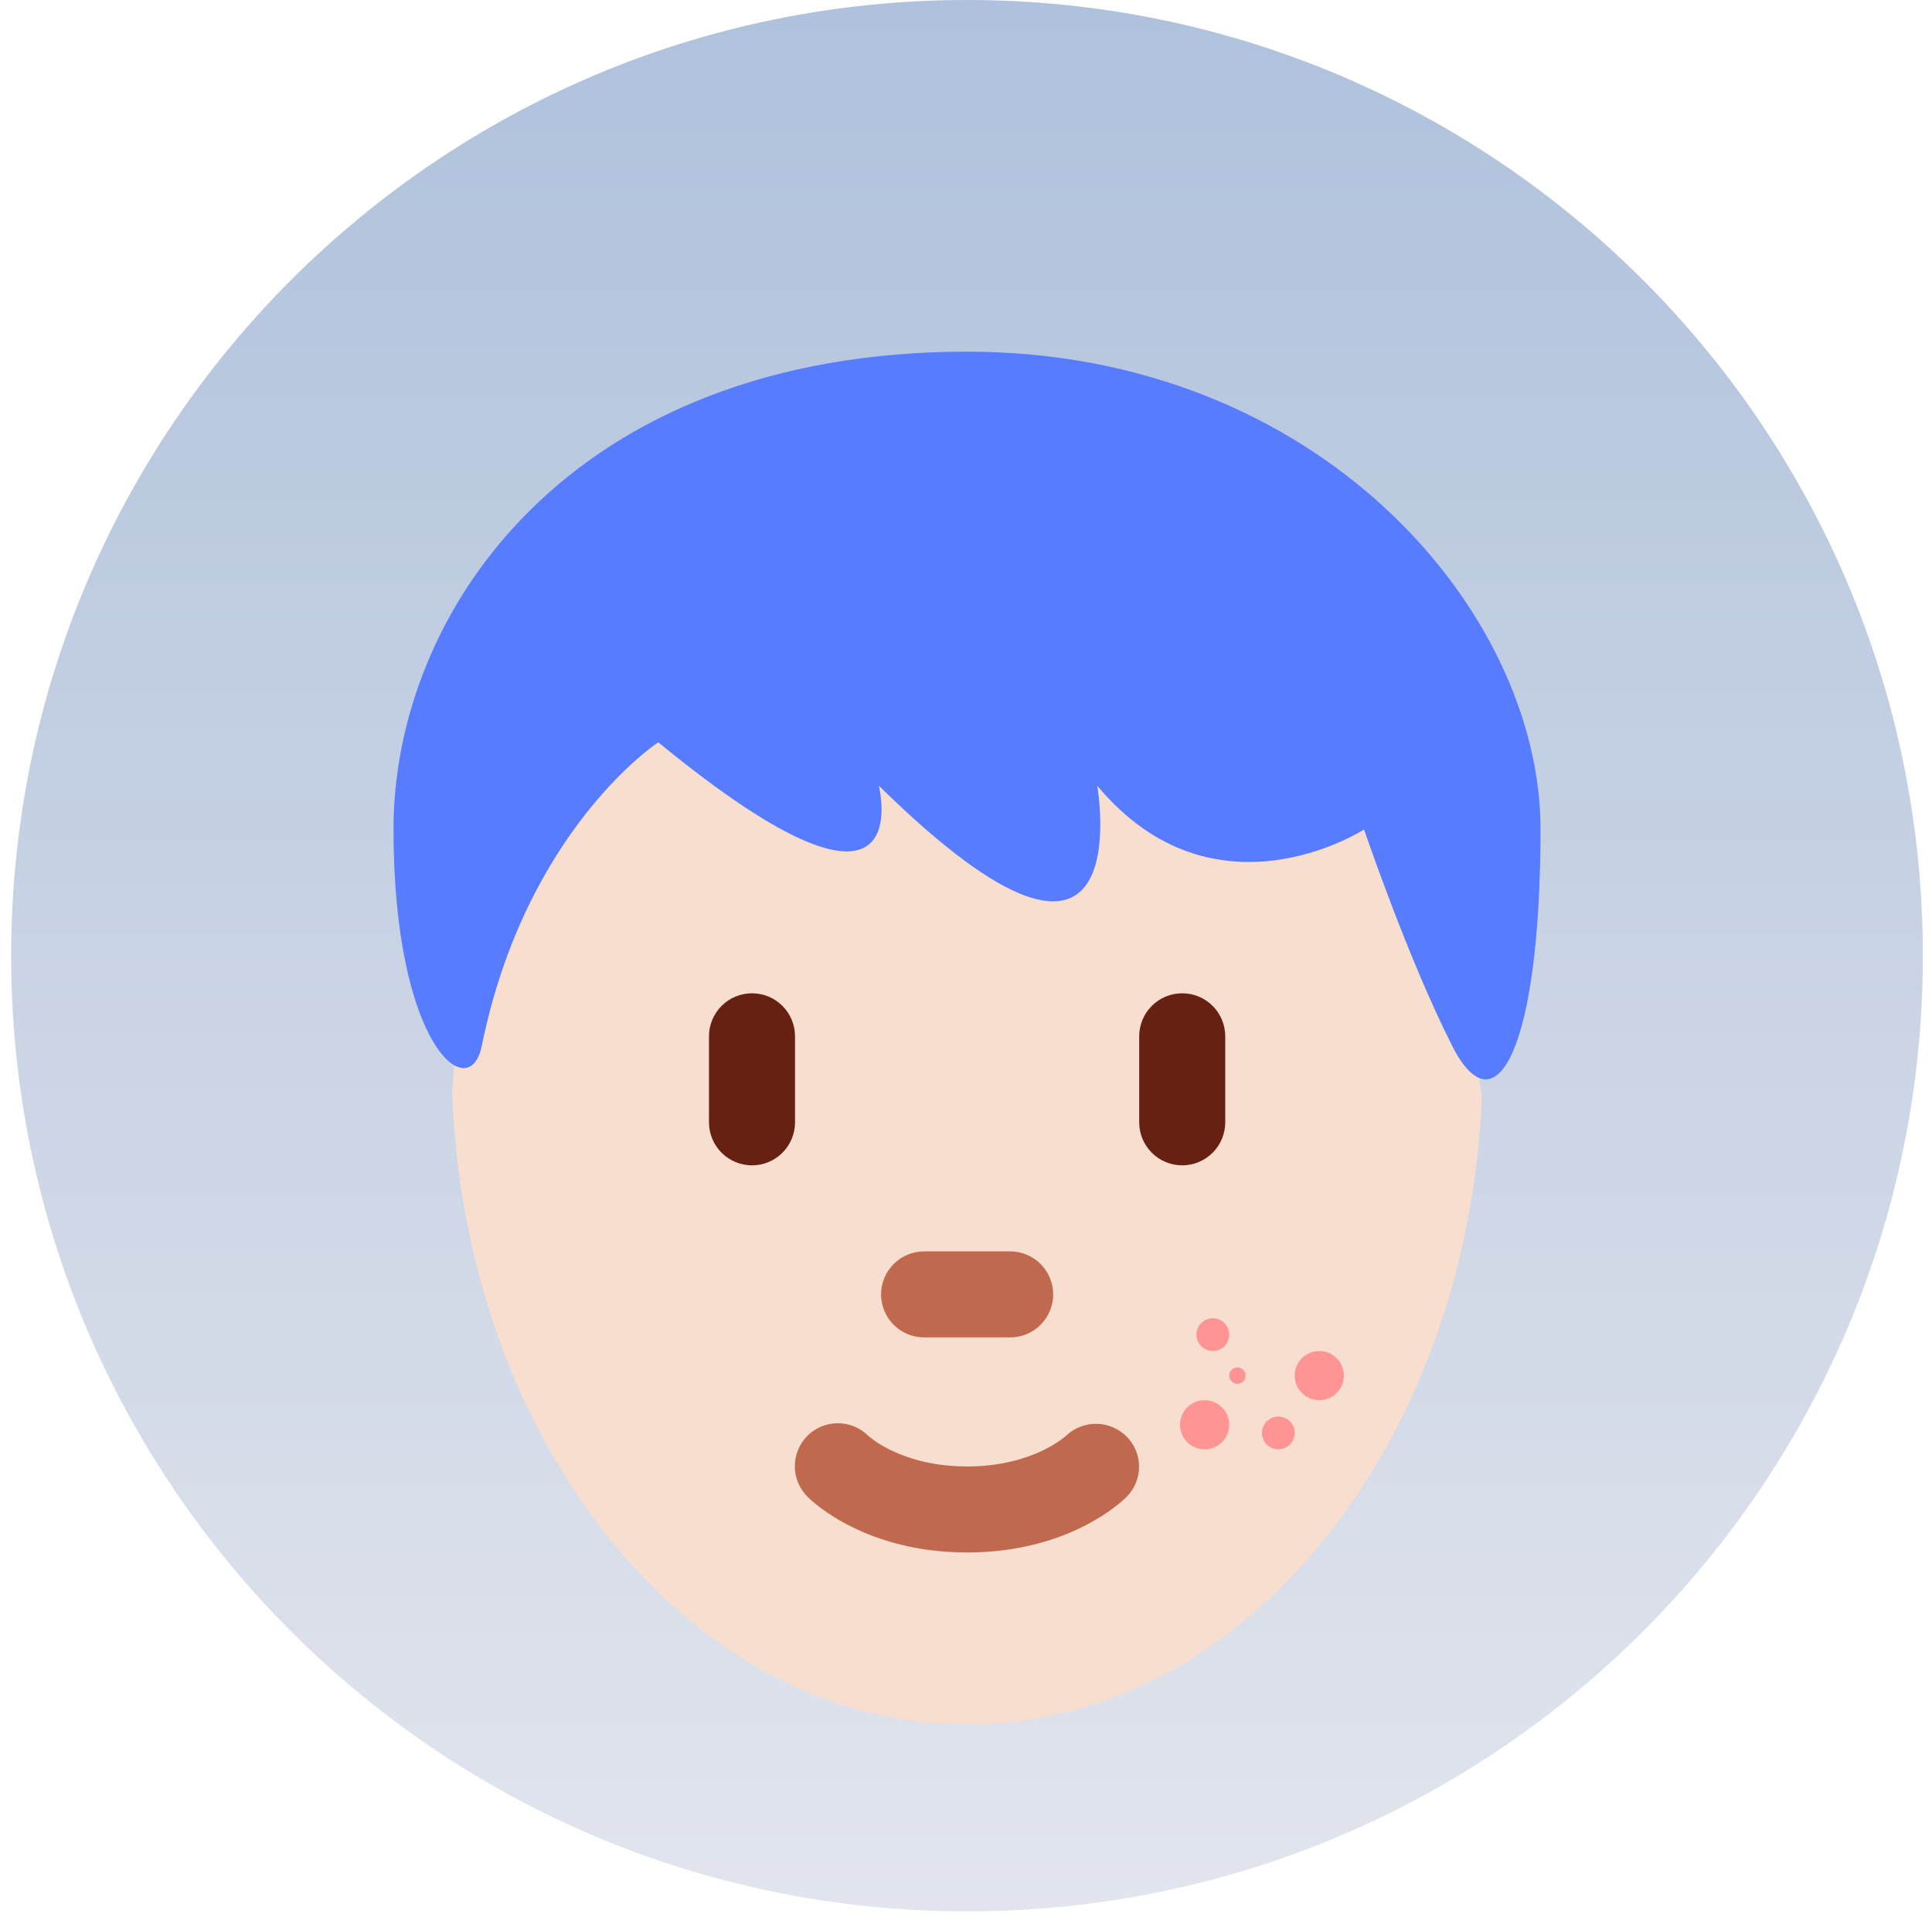
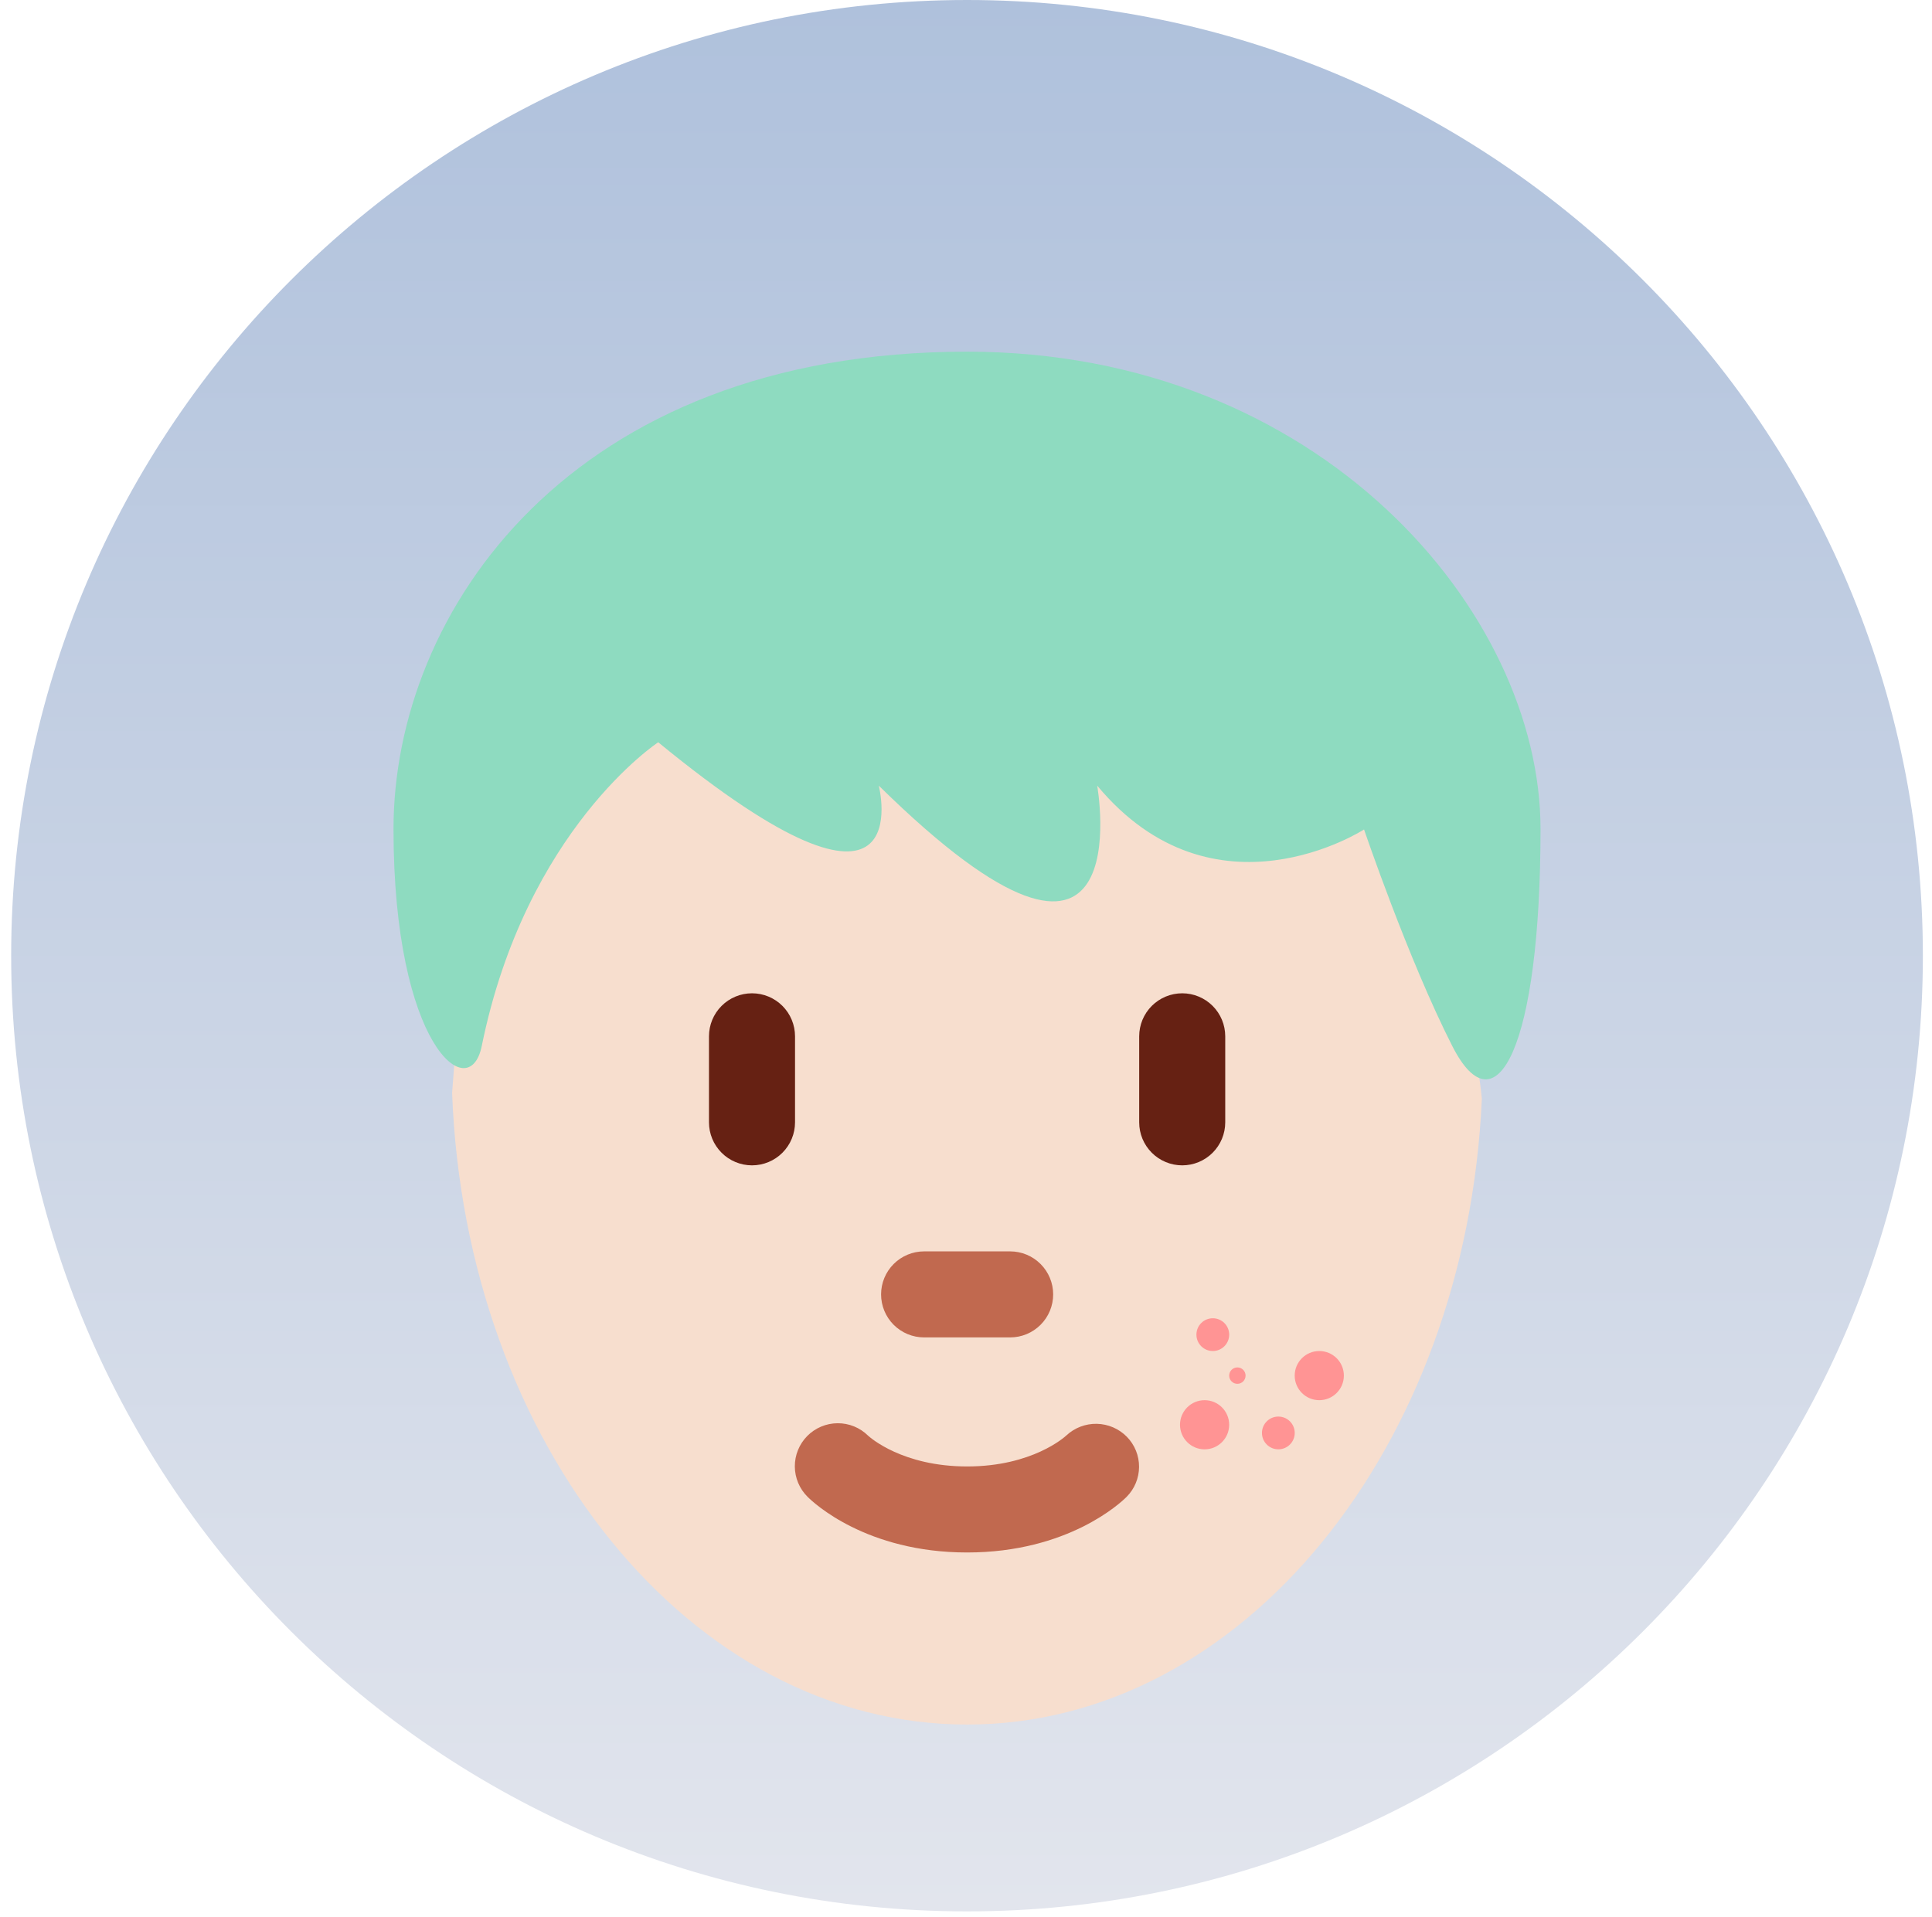
<svg xmlns="http://www.w3.org/2000/svg" width="127" height="126" viewBox="0 0 127 126" fill="none">
  <circle cx="63.567" cy="62.833" r="62.833" fill="url(#paint0_linear_4741_2341)" />
  <path d="M78.727 46.326C67.415 46.326 42.948 43.385 42.948 43.385C42.948 43.385 38.056 48.766 35.228 51.594C29.959 56.863 30.417 63.531 29.719 71.848C30.587 94.964 45.386 113.382 63.572 113.382C81.654 113.382 96.394 95.17 97.409 72.233C96.413 61.967 89.502 46.326 78.727 46.326Z" fill="#F7DECE" />
  <path d="M63.574 102.069C56.936 102.069 53.464 98.789 53.09 98.413C52.556 97.886 52.253 97.169 52.248 96.419C52.243 95.669 52.536 94.948 53.062 94.414C53.589 93.88 54.306 93.577 55.056 93.572C55.806 93.566 56.527 93.859 57.061 94.386C57.205 94.519 59.34 96.413 63.574 96.413C67.869 96.413 70.002 94.462 70.092 94.38C70.635 93.871 71.356 93.595 72.1 93.61C72.844 93.626 73.552 93.931 74.074 94.462C74.591 94.99 74.88 95.701 74.876 96.441C74.873 97.18 74.579 97.889 74.057 98.413C73.684 98.789 70.211 102.069 63.574 102.069ZM66.402 87.929H60.746C59.996 87.929 59.276 87.631 58.746 87.101C58.216 86.571 57.918 85.851 57.918 85.101C57.918 84.351 58.216 83.632 58.746 83.102C59.276 82.571 59.996 82.273 60.746 82.273H66.402C67.152 82.273 67.871 82.571 68.401 83.102C68.932 83.632 69.23 84.351 69.23 85.101C69.23 85.851 68.932 86.571 68.401 87.101C67.871 87.631 67.152 87.929 66.402 87.929Z" fill="#C1694F" />
  <path d="M49.433 76.617C48.683 76.617 47.964 76.319 47.434 75.788C46.903 75.258 46.605 74.539 46.605 73.789V68.133C46.605 67.383 46.903 66.663 47.434 66.133C47.964 65.603 48.683 65.305 49.433 65.305C50.183 65.305 50.903 65.603 51.433 66.133C51.963 66.663 52.261 67.383 52.261 68.133V73.789C52.261 74.539 51.963 75.258 51.433 75.788C50.903 76.319 50.183 76.617 49.433 76.617ZM77.713 76.617C76.963 76.617 76.244 76.319 75.713 75.788C75.183 75.258 74.885 74.539 74.885 73.789V68.133C74.885 67.383 75.183 66.663 75.713 66.133C76.244 65.603 76.963 65.305 77.713 65.305C78.463 65.305 79.182 65.603 79.713 66.133C80.243 66.663 80.541 67.383 80.541 68.133V73.789C80.541 74.539 80.243 75.258 79.713 75.788C79.182 76.319 78.463 76.617 77.713 76.617Z" fill="#662113" />
-   <path d="M63.567 23.121C86.77 23.121 101.266 40.242 101.266 54.509C101.266 68.773 98.365 74.485 95.466 68.773C92.564 63.069 89.666 54.534 89.666 54.534C89.666 54.534 79.83 60.905 72.124 51.652C72.124 51.652 75.17 68.773 57.767 51.652C57.767 51.652 60.668 63.069 43.268 48.802C43.268 48.802 34.566 54.509 31.667 68.773C30.864 72.735 25.867 68.773 25.867 54.509C25.864 40.242 37.465 23.121 63.567 23.121Z" fill="#577CFF" />
+   <path d="M63.567 23.121C86.77 23.121 101.266 40.242 101.266 54.509C101.266 68.773 98.365 74.485 95.466 68.773C92.564 63.069 89.666 54.534 89.666 54.534C89.666 54.534 79.83 60.905 72.124 51.652C72.124 51.652 75.17 68.773 57.767 51.652C57.767 51.652 60.668 63.069 43.268 48.802C43.268 48.802 34.566 54.509 31.667 68.773C30.864 72.735 25.867 68.773 25.867 54.509C25.864 40.242 37.465 23.121 63.567 23.121Z" fill="#8EDBC0" />
  <circle cx="79.724" cy="87.747" r="1.077" fill="#FF9494" />
  <circle cx="81.339" cy="90.441" r="0.539" fill="#FF9494" />
  <circle cx="79.184" cy="93.672" r="1.616" fill="#FF9494" />
  <circle cx="84.032" cy="94.21" r="1.077" fill="#FF9494" />
  <circle cx="86.723" cy="90.44" r="1.616" fill="#FF9494" />
  <defs>
    <linearGradient id="paint0_linear_4741_2341" x1="63.567" y1="0" x2="63.567" y2="125.665" gradientUnits="userSpaceOnUse">
      <stop stop-color="#AFC1DC" />
      <stop offset="1" stop-color="#E2E5ED" />
    </linearGradient>
  </defs>
</svg>
